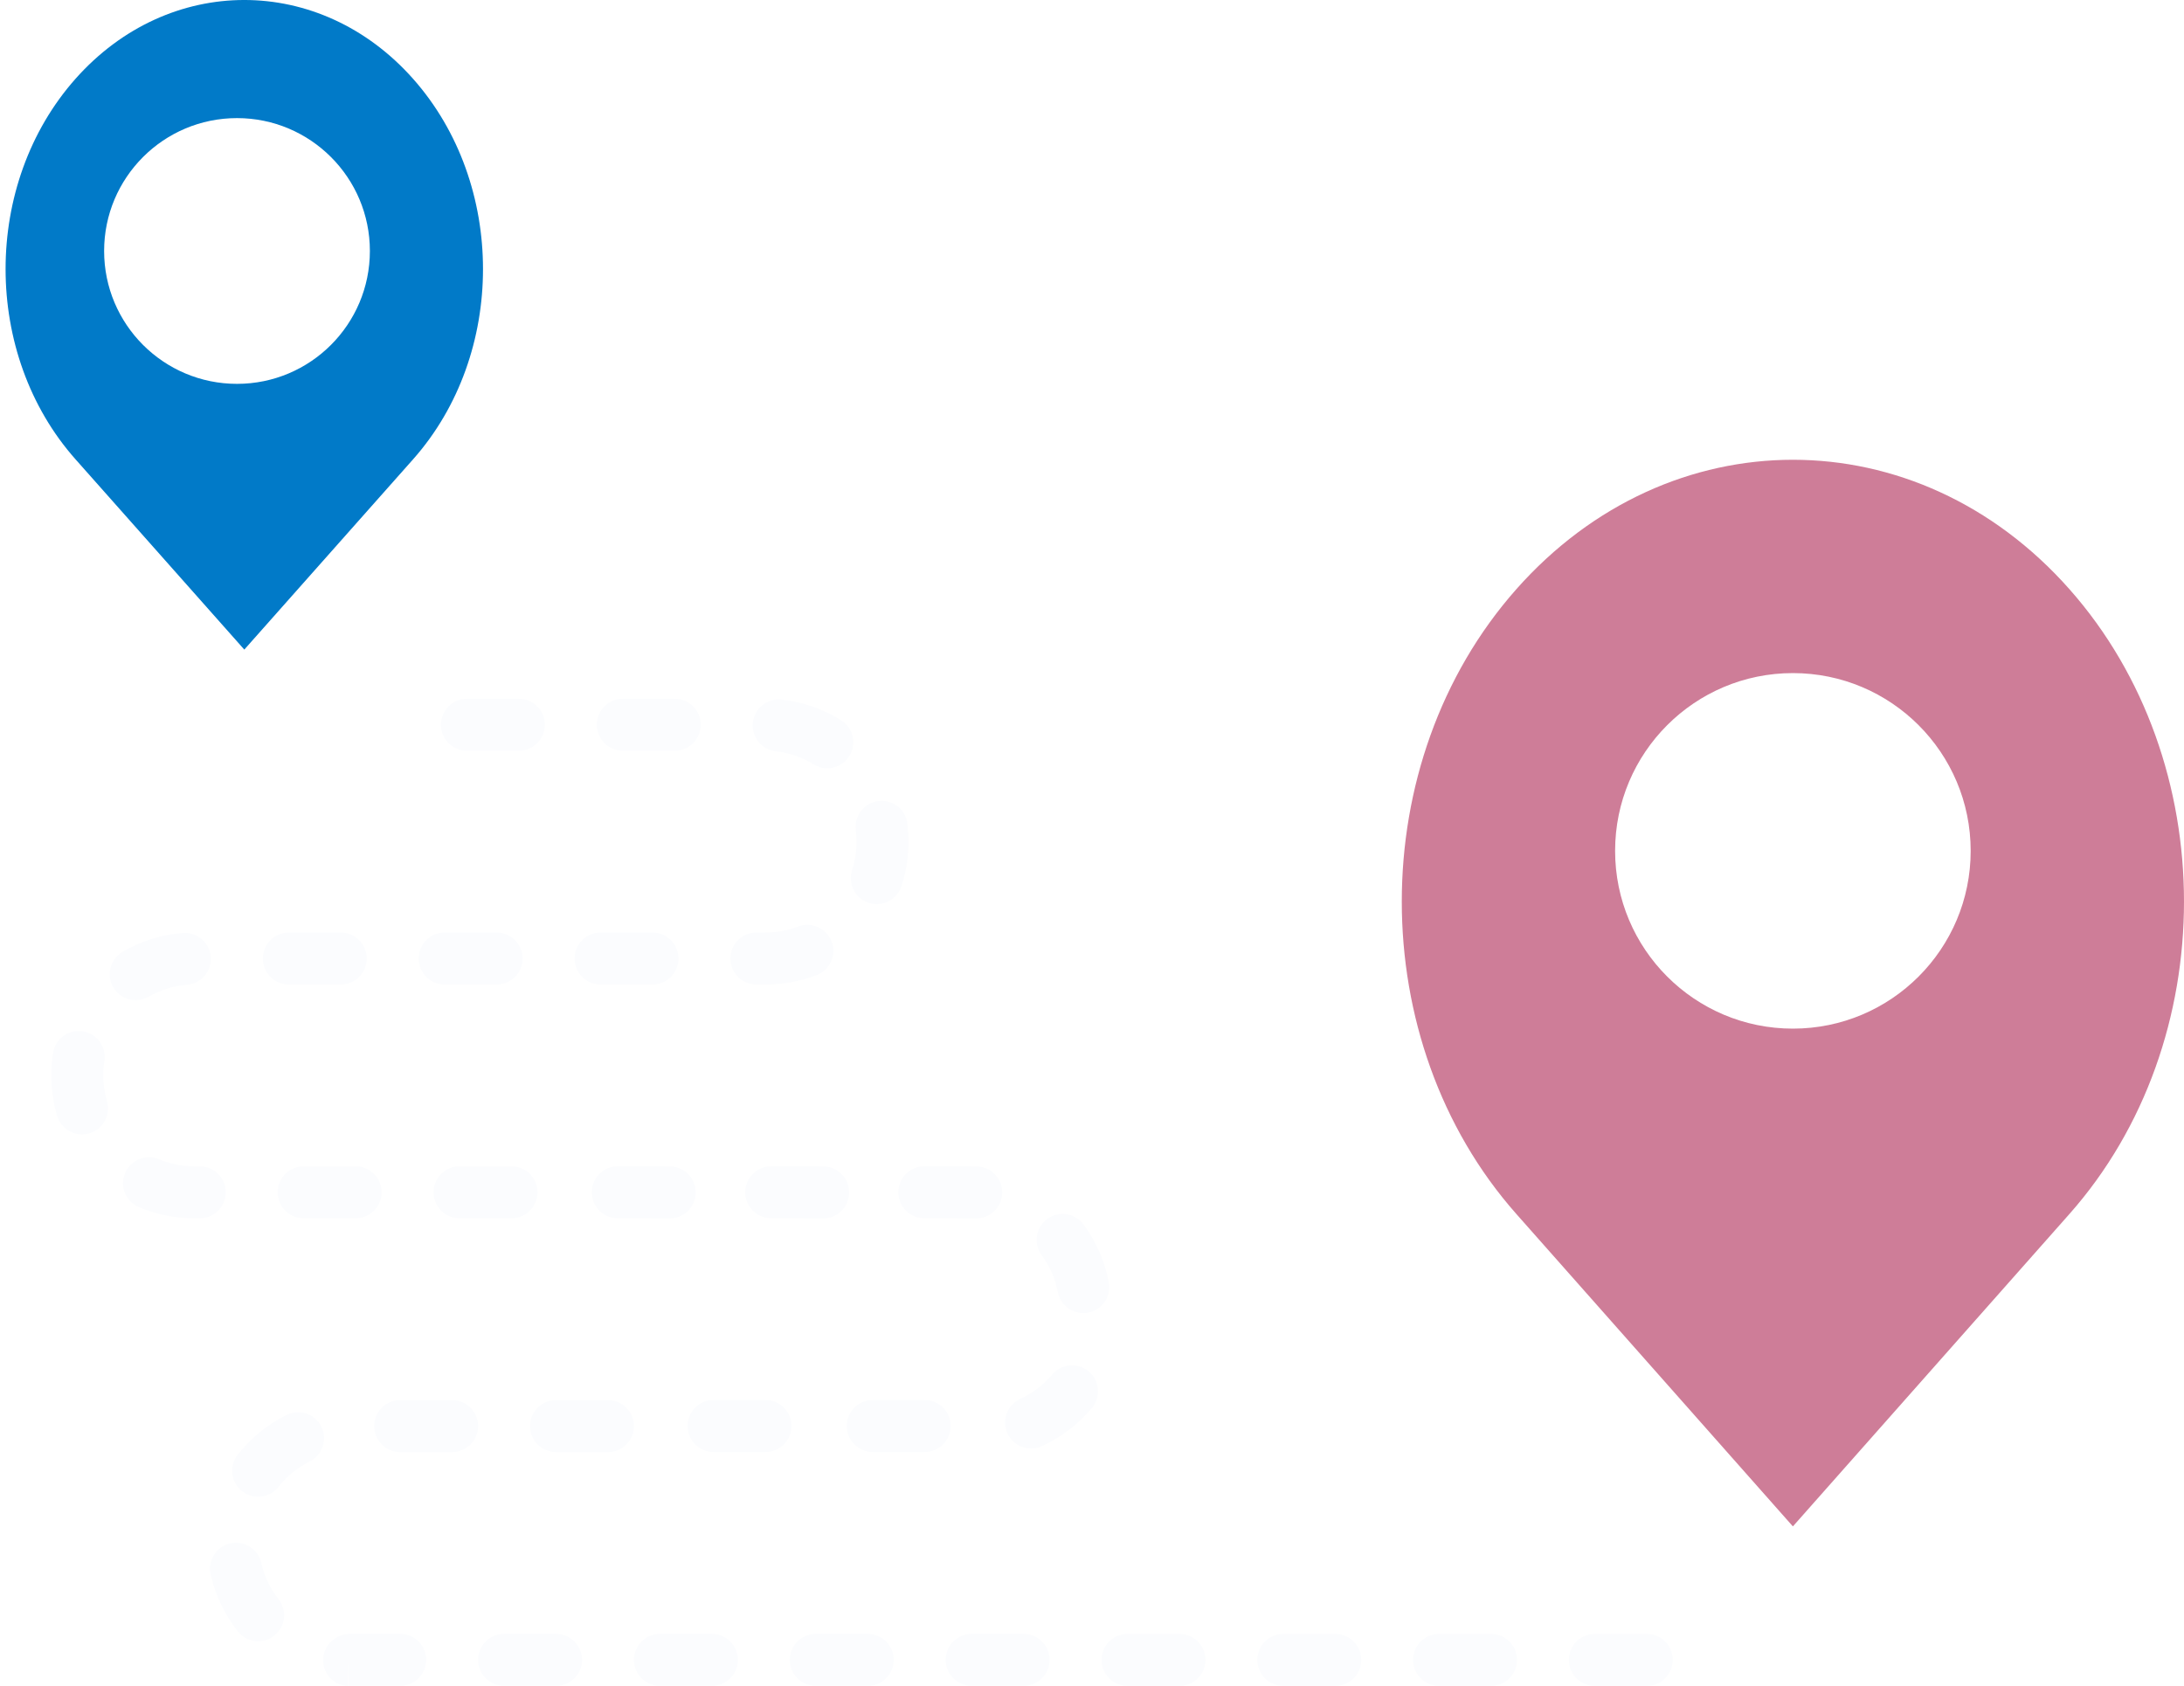
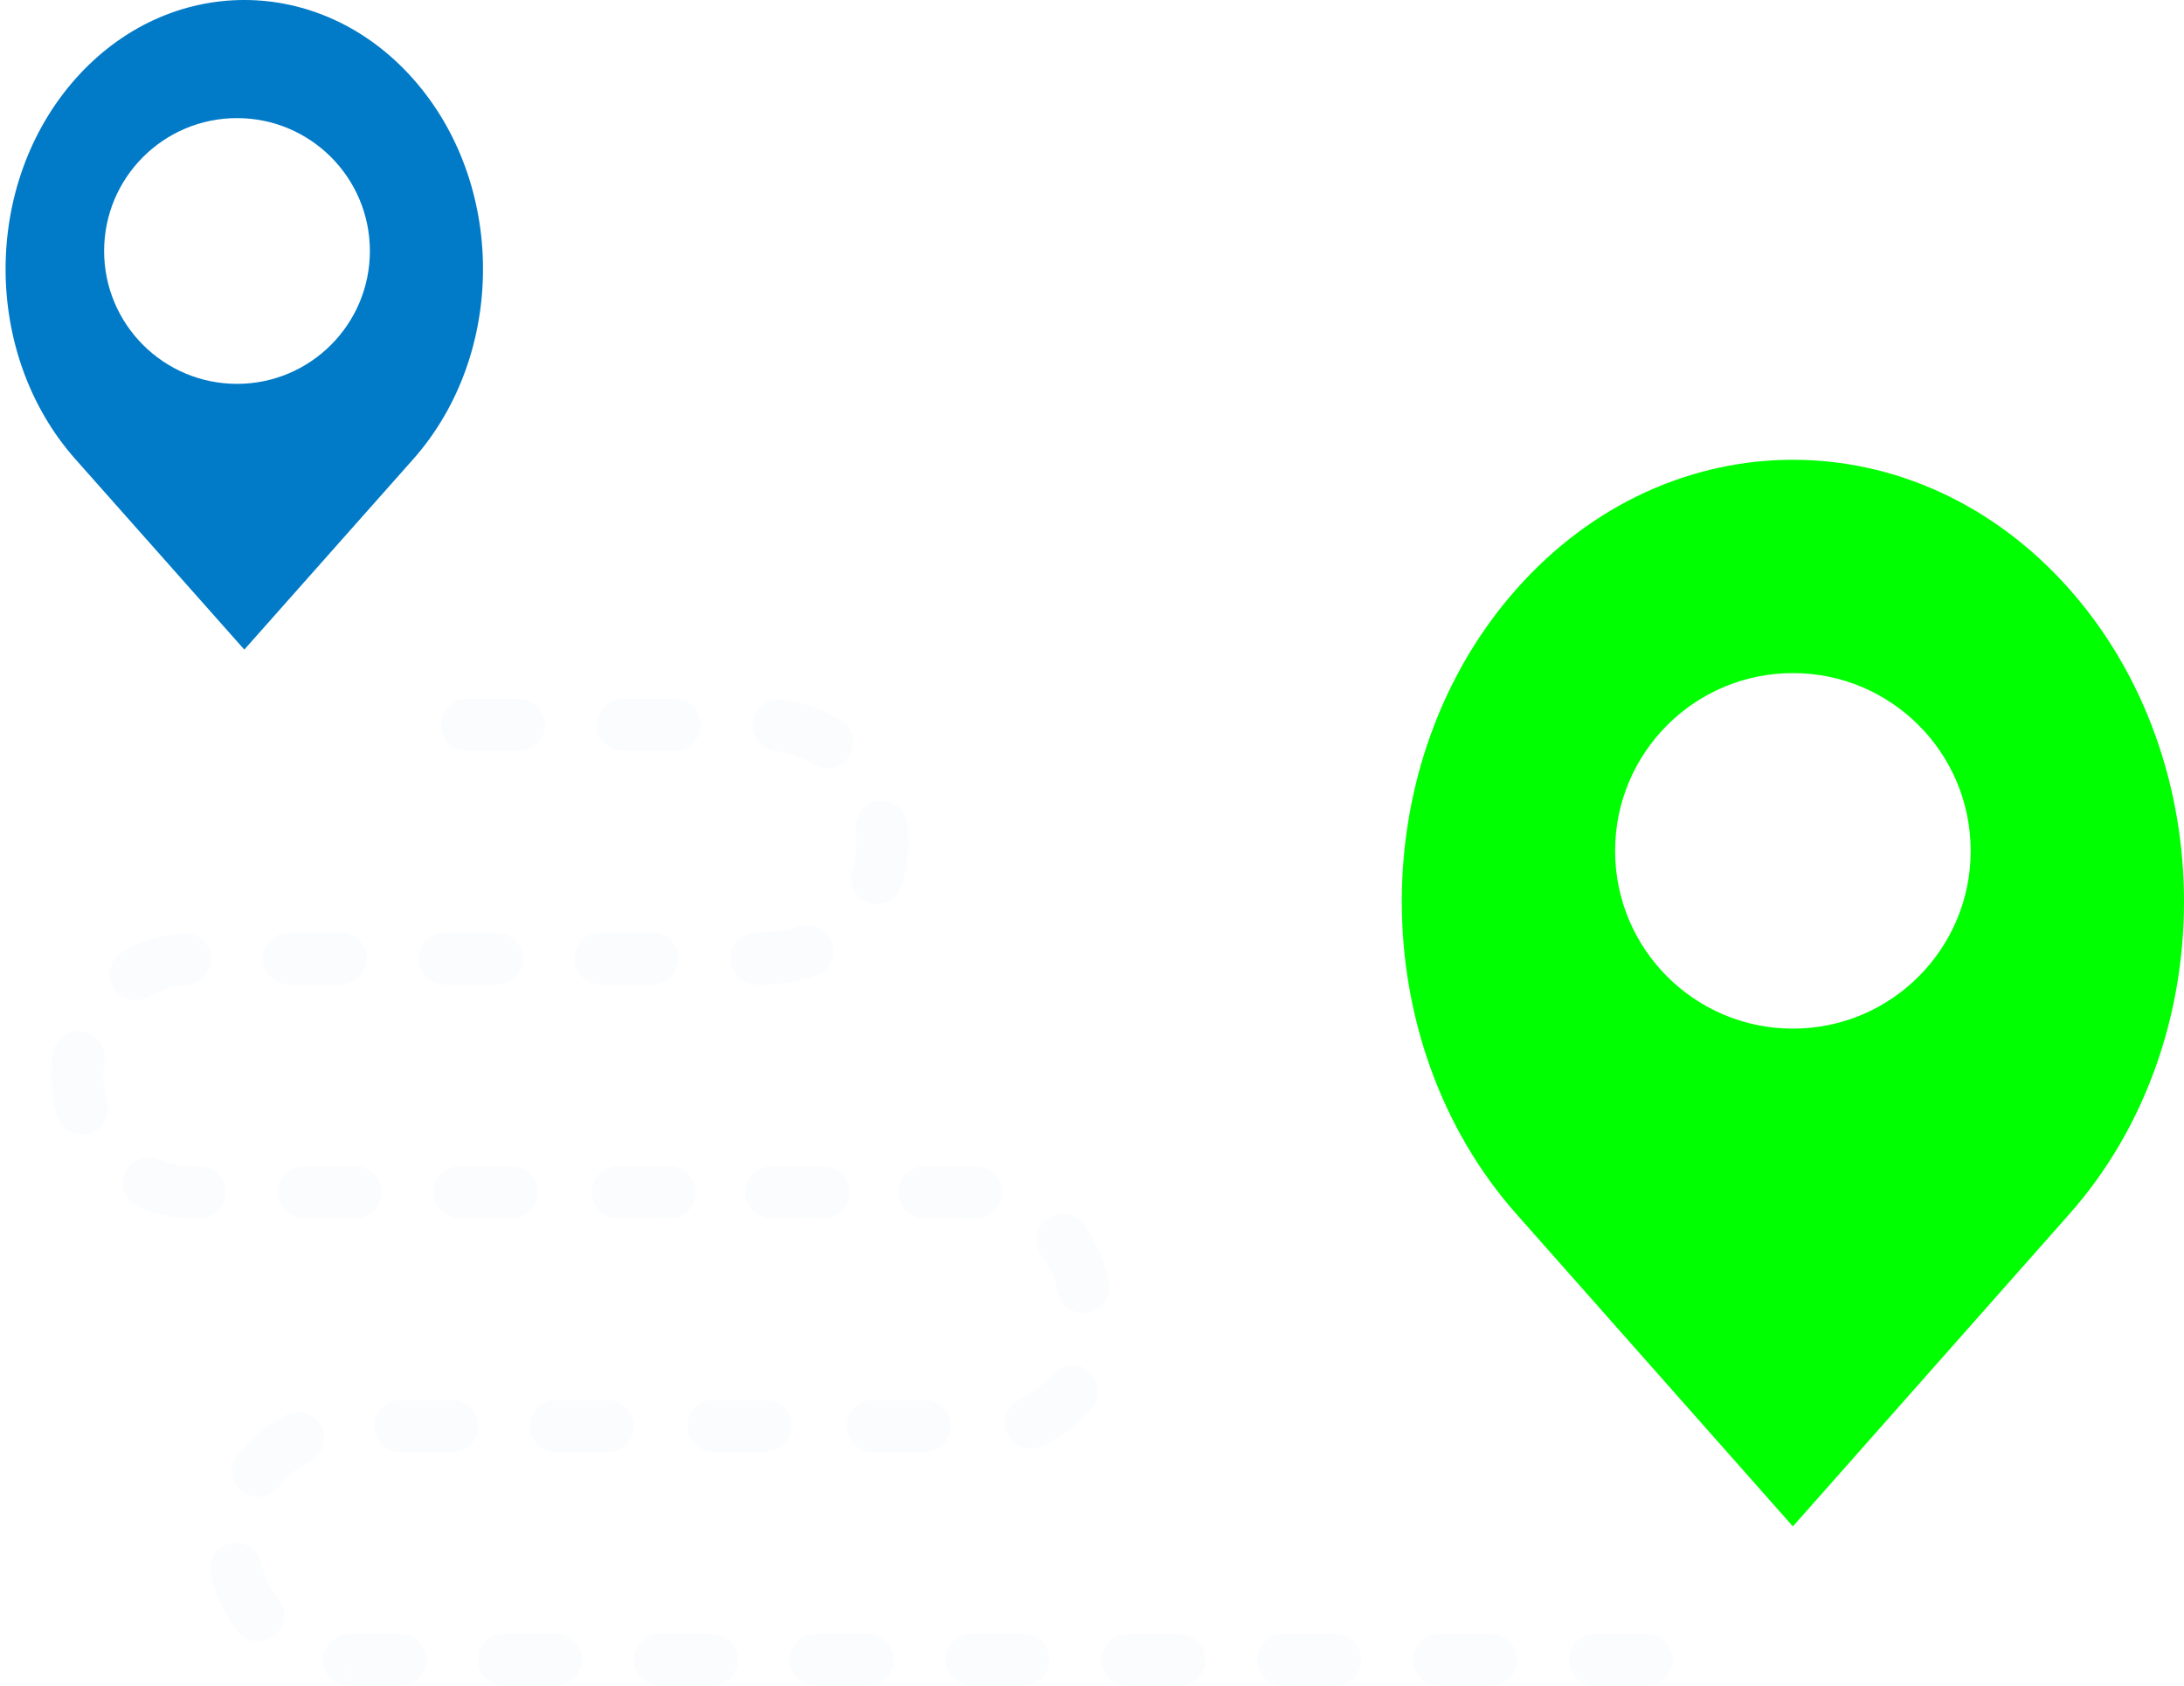
<svg xmlns="http://www.w3.org/2000/svg" width="114px" height="88px" viewBox="0 0 114 88" version="1.1">
  <defs />
  <g id="Page-1" stroke="none" stroke-width="1" fill="none" fill-rule="evenodd">
    <g id="route" transform="translate(57, 44.5) scale(-1, 1) translate(-57, -44.5) " fill-rule="nonzero">
      <path d="M93.112,88 C92.362,88 91.756,87.394 91.756,86.644 C91.756,85.894 92.362,85.288 93.112,85.288 L95.729,85.288 C96.479,85.288 97.132,85.894 97.132,86.643 C97.132,87.393 96.574,87.999 95.824,87.999 L95.824,86.643 L95.784,87.999 L93.112,88 Z M87.688,88 L84.976,88 C84.226,88 83.62,87.394 83.62,86.644 C83.62,85.894 84.226,85.288 84.976,85.288 L87.688,85.288 C88.438,85.288 89.044,85.894 89.044,86.644 C89.044,87.394 88.438,88 87.688,88 Z M79.553,88 L76.841,88 C76.091,88 75.485,87.394 75.485,86.644 C75.485,85.894 76.091,85.288 76.841,85.288 L79.553,85.288 C80.302,85.288 80.908,85.894 80.908,86.644 C80.908,87.394 80.302,88 79.553,88 Z M71.417,88 L68.705,88 C67.955,88 67.349,87.394 67.349,86.644 C67.349,85.894 67.955,85.288 68.705,85.288 L71.417,85.288 C72.167,85.288 72.773,85.894 72.773,86.644 C72.773,87.394 72.167,88 71.417,88 Z M63.281,88 L60.569,88 C59.82,88 59.214,87.394 59.214,86.644 C59.214,85.894 59.82,85.288 60.569,85.288 L63.281,85.288 C64.031,85.288 64.637,85.894 64.637,86.644 C64.637,87.394 64.031,88 63.281,88 Z M55.146,88.002 L52.434,88.002 C51.684,88.002 51.078,87.396 51.078,86.646 C51.078,85.896 51.684,85.29 52.434,85.29 L55.146,85.29 C55.896,85.29 56.502,85.896 56.502,86.646 C56.502,87.396 55.896,88.002 55.146,88.002 Z M47.014,88.002 L44.302,88.002 C43.552,88.002 42.946,87.396 42.946,86.646 C42.946,85.896 43.552,85.29 44.302,85.29 L47.014,85.29 C47.764,85.29 48.37,85.896 48.37,86.646 C48.37,87.396 47.764,88.002 47.014,88.002 Z M38.884,88.002 L36.172,88.002 C35.422,88.002 34.816,87.396 34.816,86.646 C34.816,85.896 35.422,85.29 36.172,85.29 L38.884,85.29 C39.634,85.29 40.24,85.896 40.24,86.646 C40.24,87.396 39.634,88.002 38.884,88.002 Z M30.754,88.002 L28.042,88.002 C27.292,88.002 26.686,87.396 26.686,86.646 C26.686,85.896 27.292,85.29 28.042,85.29 L30.754,85.29 C31.504,85.29 32.11,85.896 32.11,86.646 C32.11,87.396 31.504,88.002 30.754,88.002 Z M100.525,85.671 C100.232,85.671 99.936,85.576 99.688,85.38 C99.098,84.917 98.998,84.064 99.46,83.477 C99.901,82.917 100.203,82.281 100.359,81.589 C100.523,80.858 101.249,80.4 101.98,80.564 C102.711,80.728 103.169,81.454 103.005,82.184 C102.763,83.258 102.275,84.285 101.592,85.151 C101.325,85.493 100.927,85.671 100.525,85.671 Z M100.526,78.127 C100.123,78.127 99.726,77.95 99.459,77.609 C99.025,77.058 98.464,76.601 97.836,76.289 C97.166,75.955 96.892,75.142 97.226,74.471 C97.559,73.801 98.37,73.525 99.044,73.86 C100.03,74.35 100.91,75.067 101.592,75.932 C102.054,76.521 101.954,77.374 101.364,77.836 C101.116,78.031 100.819,78.127 100.526,78.127 Z M93.113,75.797 L90.401,75.797 C89.652,75.797 89.045,75.191 89.045,74.441 C89.045,73.691 89.652,73.085 90.401,73.085 L93.113,73.085 C93.863,73.085 94.469,73.691 94.469,74.441 C94.469,75.191 93.863,75.797 93.113,75.797 Z M84.978,75.797 L82.266,75.797 C81.516,75.797 80.91,75.191 80.91,74.441 C80.91,73.691 81.516,73.085 82.266,73.085 L84.978,73.085 C85.727,73.085 86.334,73.691 86.334,74.441 C86.334,75.191 85.727,75.797 84.978,75.797 Z M76.754,75.792 L74.042,75.792 C73.292,75.792 72.686,75.186 72.686,74.436 C72.686,73.686 73.292,73.08 74.042,73.08 L76.754,73.08 C77.504,73.08 78.11,73.686 78.11,74.436 C78.11,75.186 77.504,75.792 76.754,75.792 Z M60.18,75.611 C59.991,75.611 59.8,75.572 59.617,75.488 C58.619,75.032 57.716,74.343 57.004,73.498 C56.523,72.925 56.596,72.069 57.17,71.588 C57.743,71.107 58.597,71.18 59.08,71.753 C59.533,72.292 60.109,72.731 60.745,73.023 C61.426,73.333 61.726,74.137 61.414,74.819 C61.186,75.317 60.695,75.611 60.18,75.611 Z M57.455,68.542 C57.37,68.542 57.285,68.534 57.199,68.518 C56.463,68.377 55.983,67.665 56.123,66.93 C56.333,65.833 56.778,64.82 57.442,63.917 C57.887,63.314 58.734,63.186 59.338,63.628 C59.941,64.073 60.07,64.922 59.626,65.524 C59.202,66.099 58.92,66.743 58.787,67.44 C58.661,68.091 58.093,68.542 57.455,68.542 Z M71.031,63.599 C70.308,63.599 69.706,63.028 69.678,62.298 C69.648,61.55 70.228,60.918 70.977,60.888 C71.092,60.883 71.207,60.88 71.324,60.88 L73.744,60.88 C74.494,60.88 75.1,61.486 75.1,62.236 C75.1,62.986 74.494,63.592 73.744,63.592 L71.088,63.597 C71.069,63.599 71.05,63.599 71.031,63.599 Z M68.444,75.792 L65.732,75.792 C64.982,75.792 64.376,75.186 64.376,74.436 C64.376,73.686 64.982,73.08 65.732,73.08 L68.444,73.08 C69.194,73.08 69.8,73.686 69.8,74.436 C69.8,75.186 69.194,75.792 68.444,75.792 Z M63.041,63.599 C62.318,63.599 61.716,63.028 61.688,62.298 C61.658,61.55 62.238,60.918 62.987,60.888 C63.102,60.883 63.217,60.88 63.334,60.88 L65.754,60.88 C66.504,60.88 67.11,61.486 67.11,62.236 C67.11,62.986 66.504,63.592 65.754,63.592 L63.098,63.597 C63.079,63.599 63.06,63.599 63.041,63.599 Z M79.041,63.599 C78.318,63.599 77.716,63.028 77.687,62.298 C77.658,61.55 78.238,60.918 78.986,60.888 C79.102,60.883 79.217,60.88 79.333,60.88 L81.754,60.88 C82.504,60.88 83.11,61.486 83.11,62.236 C83.11,62.986 82.504,63.592 81.754,63.592 L79.098,63.597 C79.079,63.599 79.06,63.599 79.041,63.599 Z M103.864,63.593 L103.573,63.593 C102.823,63.593 102.217,62.987 102.217,62.237 C102.217,61.487 102.823,60.881 103.573,60.881 L103.864,60.881 C104.5,60.881 105.116,60.758 105.698,60.514 C106.382,60.222 107.182,60.548 107.473,61.239 C107.763,61.929 107.439,62.724 106.747,63.014 C105.832,63.398 104.862,63.593 103.864,63.593 Z M98.149,63.593 L95.437,63.593 C94.687,63.593 94.081,62.987 94.081,62.237 C94.081,61.487 94.687,60.881 95.437,60.881 L98.149,60.881 C98.899,60.881 99.505,61.487 99.505,62.237 C99.505,62.987 98.899,63.593 98.149,63.593 Z M90.014,63.593 L87.302,63.593 C86.552,63.593 85.946,62.987 85.946,62.237 C85.946,61.487 86.552,60.881 87.302,60.881 L90.014,60.881 C90.763,60.881 91.369,61.487 91.369,62.237 C91.369,62.987 90.763,63.593 90.014,63.593 Z M109.719,59.214 C109.593,59.214 109.464,59.196 109.338,59.159 C108.62,58.949 108.207,58.195 108.418,57.477 C108.545,57.043 108.61,56.593 108.61,56.137 C108.613,55.877 108.591,55.63 108.553,55.388 C108.434,54.649 108.937,53.953 109.677,53.835 C110.414,53.713 111.112,54.218 111.231,54.959 C111.295,55.356 111.325,55.756 111.322,56.146 C111.322,56.85 111.222,57.557 111.021,58.239 C110.847,58.83 110.306,59.214 109.719,59.214 Z M106.915,52.209 C106.685,52.209 106.45,52.151 106.236,52.026 C105.622,51.669 104.952,51.46 104.243,51.405 C103.496,51.346 102.938,50.694 102.997,49.947 C103.055,49.199 103.71,48.647 104.454,48.701 C105.57,48.788 106.629,49.119 107.596,49.68 C108.244,50.056 108.465,50.887 108.088,51.534 C107.839,51.966 107.383,52.209 106.915,52.209 Z M98.925,51.39 L96.213,51.39 C95.463,51.39 94.857,50.784 94.857,50.034 C94.857,49.284 95.463,48.678 96.213,48.678 L98.925,48.678 C99.675,48.678 100.281,49.284 100.281,50.034 C100.281,50.784 99.675,51.39 98.925,51.39 Z M90.789,51.39 L88.077,51.39 C87.327,51.39 86.721,50.784 86.721,50.034 C86.721,49.284 87.327,48.678 88.077,48.678 L90.789,48.678 C91.539,48.678 92.145,49.284 92.145,50.034 C92.145,50.784 91.539,51.39 90.789,51.39 Z M82.654,51.39 L79.942,51.39 C79.192,51.39 78.586,50.784 78.586,50.034 C78.586,49.284 79.192,48.678 79.942,48.678 L82.654,48.678 C83.403,48.678 84.009,49.284 84.009,50.034 C84.009,50.784 83.403,51.39 82.654,51.39 Z M74.518,51.39 L74.034,51.39 C73.115,51.388 72.221,51.223 71.372,50.9 C70.673,50.633 70.323,49.849 70.588,49.15 C70.857,48.449 71.645,48.102 72.339,48.366 C72.879,48.572 73.449,48.677 74.037,48.678 L74.518,48.678 C75.268,48.678 75.874,49.284 75.874,50.034 C75.874,50.784 75.268,51.39 74.518,51.39 Z M68.236,47.193 C67.666,47.193 67.135,46.831 66.948,46.26 C66.701,45.512 66.578,44.728 66.578,43.931 C66.579,43.608 66.599,43.295 66.637,42.99 C66.729,42.249 67.386,41.727 68.152,41.814 C68.895,41.906 69.422,42.586 69.327,43.329 C69.302,43.528 69.291,43.733 69.289,43.938 C69.289,44.439 69.369,44.937 69.525,45.413 C69.759,46.123 69.372,46.891 68.66,47.125 C68.519,47.173 68.376,47.193 68.236,47.193 Z M70.818,40.103 C70.365,40.103 69.923,39.877 69.665,39.464 C69.269,38.828 69.463,37.992 70.098,37.596 C71.047,37.003 72.094,36.643 73.208,36.519 C73.958,36.442 74.622,36.975 74.705,37.719 C74.788,38.464 74.249,39.134 73.505,39.216 C72.799,39.295 72.134,39.524 71.534,39.898 C71.31,40.037 71.063,40.103 70.818,40.103 Z M89.627,39.186 L86.915,39.186 C86.165,39.186 85.559,38.58 85.559,37.831 C85.559,37.081 86.165,36.475 86.915,36.475 L89.627,36.475 C90.377,36.475 90.983,37.081 90.983,37.831 C90.983,38.58 90.377,39.186 89.627,39.186 Z M81.492,39.186 L78.78,39.186 C78.03,39.186 77.424,38.58 77.424,37.831 C77.424,37.081 78.03,36.475 78.78,36.475 L81.492,36.475 C82.241,36.475 82.847,37.081 82.847,37.831 C82.847,38.58 82.241,39.186 81.492,39.186 Z" id="Shape" fill="#fbfcfe" />
      <path d="M110.06,4.114 C105.194,-1.372 97.304,-1.372 92.438,4.114 C87.572,9.599 87.572,18.491 92.438,23.976 L101.248,33.908 L110.058,23.976 C114.925,18.492 114.925,9.599 110.06,4.114 Z M101.629,20.037 C97.799,20.037 94.693,16.931 94.693,13.101 C94.693,9.271 97.799,6.165 101.629,6.165 C105.459,6.165 108.565,9.271 108.565,13.101 C108.565,16.931 105.459,20.037 101.629,20.037 Z" id="Shape" fill="#017ac8" />
-       <path d="M34.85,30.755 C26.877,21.748 13.951,21.748 5.98,30.755 C-1.993,39.762 -1.993,54.364 5.98,63.369 L20.415,79.677 L34.85,63.369 C42.823,54.362 42.823,39.76 34.85,30.755 Z M20.415,53.694 C15.291,53.694 11.135,49.539 11.135,44.415 C11.135,39.29 15.291,35.135 20.415,35.135 C25.539,35.135 29.695,39.29 29.695,44.415 C29.695,49.539 25.539,53.694 20.415,53.694 Z" id="Shape" fill="#ce7d98" />
+       <path d="M34.85,30.755 C26.877,21.748 13.951,21.748 5.98,30.755 C-1.993,39.762 -1.993,54.364 5.98,63.369 L20.415,79.677 L34.85,63.369 C42.823,54.362 42.823,39.76 34.85,30.755 Z M20.415,53.694 C15.291,53.694 11.135,49.539 11.135,44.415 C11.135,39.29 15.291,35.135 20.415,35.135 C25.539,35.135 29.695,39.29 29.695,44.415 C29.695,49.539 25.539,53.694 20.415,53.694 Z" id="Shape" fill="#00ff00" />
    </g>
  </g>
</svg>
